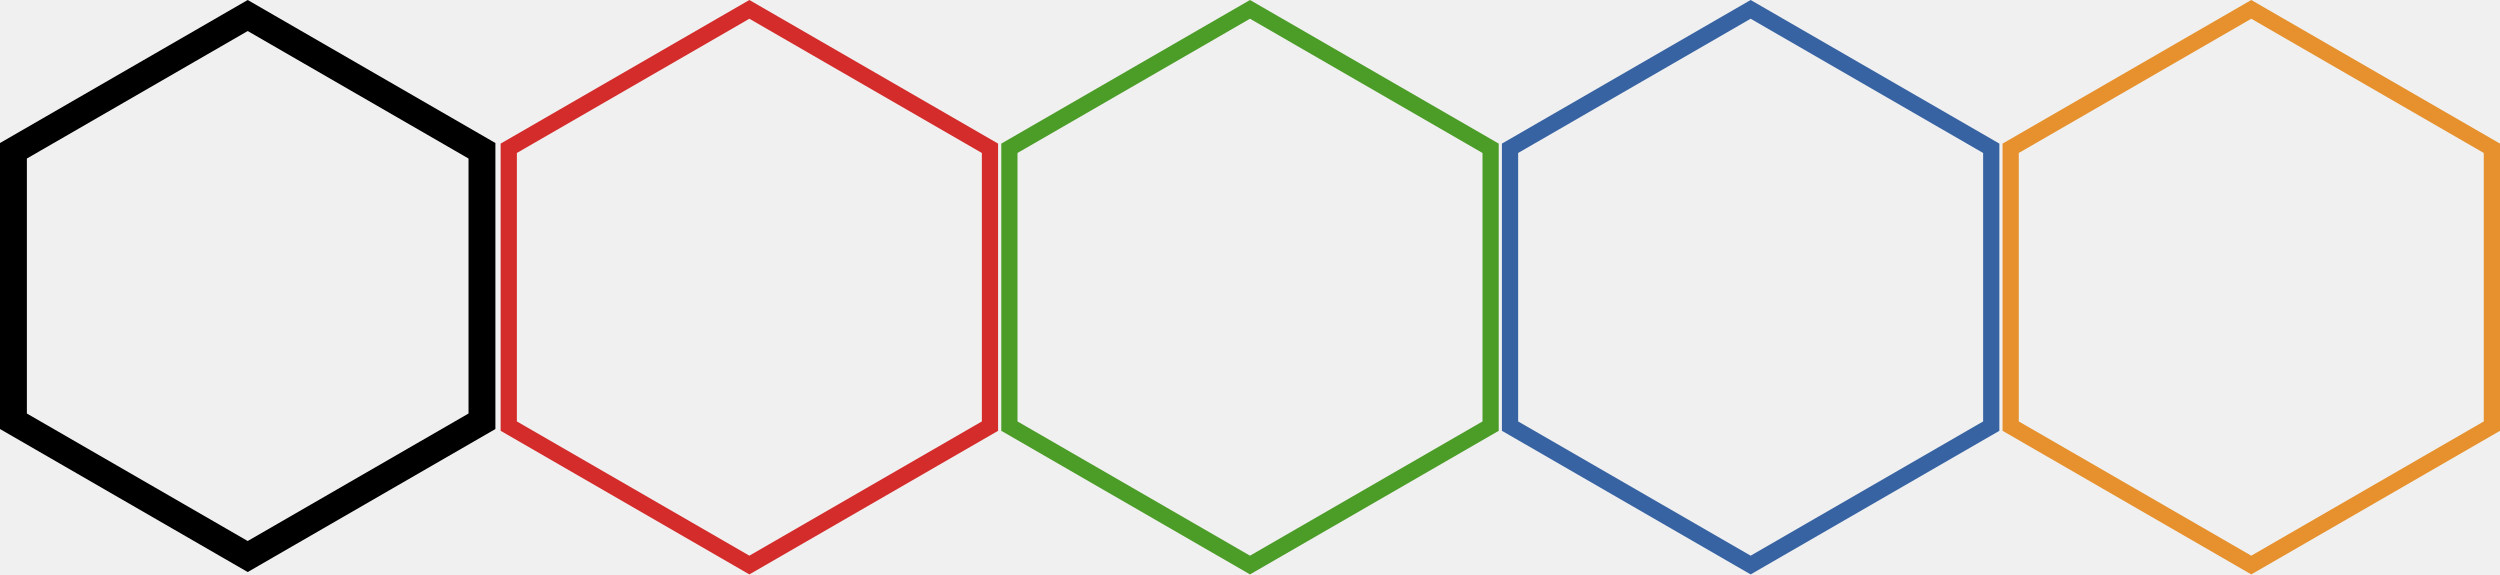
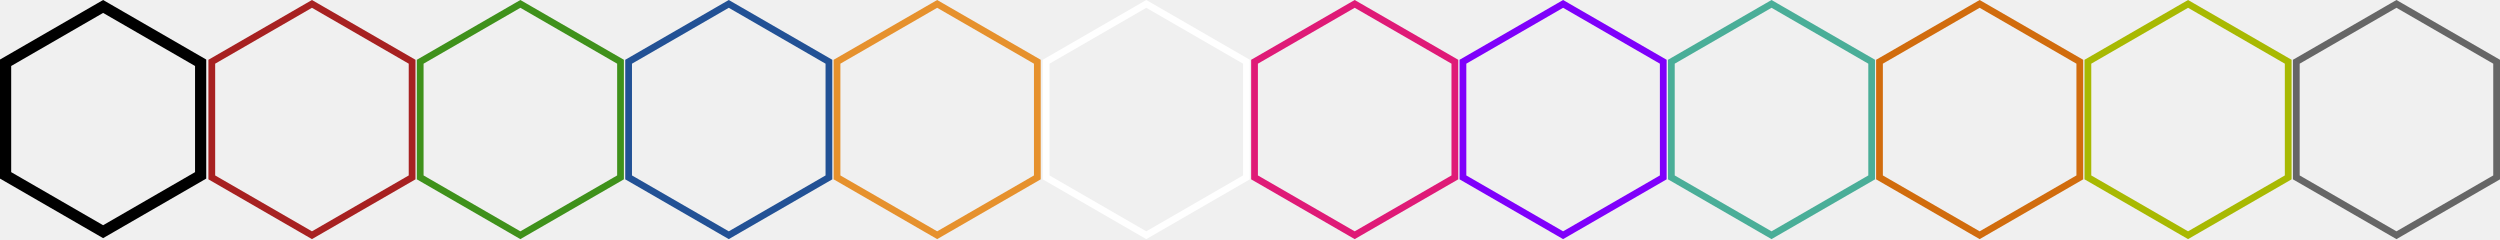
- <svg xmlns="http://www.w3.org/2000/svg" width="564.162mm" height="129.622mm" viewBox="0 0 564.162 129.622" version="1.1" id="svg8">
+ <svg xmlns="http://www.w3.org/2000/svg" width="1355.229mm" height="129.623mm" viewBox="0 0 1355.229 129.623" version="1.1" id="svg8">
  <defs id="defs2">
    <marker orient="auto" refY="0" refX="0" id="Arrow1Lstart" style="overflow:visible">
      <path id="path867" d="M 0,0 5,-5 -12.5,0 5,5 Z" style="fill:#000000;fill-opacity:1;fill-rule:evenodd;stroke:#000000;stroke-width:1pt;stroke-opacity:1" transform="matrix(0.8,0,0,0.8,10,0)" />
    </marker>
  </defs>
-   <g id="layer1" transform="translate(161.2668,61.8302)">
+   <g id="layer1" transform="translate(161.2668,61.83044)">
    <path style="fill:none;fill-opacity:0.941;stroke:#000000;stroke-width:6.065;stroke-linecap:square;stroke-linejoin:miter;stroke-miterlimit:4;stroke-dasharray:none;stroke-opacity:1" id="path846" d="m -105.369,-58.329 52.865,30.522 -2e-6,61.043 -52.865,30.522 -52.865,-30.522 1e-5,-61.043 z" />
-     <path style="fill:none;fill-opacity:0.941;stroke:#3763a3;stroke-width:3.662;stroke-linecap:square;stroke-linejoin:miter;stroke-miterlimit:4;stroke-dasharray:none;stroke-opacity:1" id="path846-3" d="m 233.791,-59.716 54.297,31.349 0,62.697 -54.297,31.349 -54.297,-31.349 0,-62.697 z" />
-     <path style="fill:none;fill-opacity:0.941;stroke:#d42b2b;stroke-width:3.662;stroke-linecap:square;stroke-linejoin:miter;stroke-miterlimit:4;stroke-dasharray:none;stroke-opacity:1" id="path846-6" d="m 7.838,-59.716 54.297,31.349 -10e-7,62.697 -54.297,31.349 -54.297,-31.349 2e-6,-62.697 z" />
-     <path style="fill:none;fill-opacity:0.941;stroke:#4c9c28;stroke-width:3.662;stroke-linecap:square;stroke-linejoin:miter;stroke-miterlimit:4;stroke-dasharray:none;stroke-opacity:1" id="path846-7" d="m 120.814,-59.716 54.297,31.349 -1e-5,62.697 -54.297,31.349 -54.297,-31.349 1e-6,-62.697 z" />
+     <path style="fill:none;fill-opacity:0.941;stroke:#225195;stroke-width:3.662;stroke-linecap:square;stroke-linejoin:miter;stroke-miterlimit:4;stroke-dasharray:none;stroke-opacity:1" id="path846-3" d="m 233.791,-59.716 54.297,31.349 0,62.697 -54.297,31.349 -54.297,-31.349 0,-62.697 z" />
+     <path style="fill:none;fill-opacity:0.941;stroke:#a72121;stroke-width:3.662;stroke-linecap:square;stroke-linejoin:miter;stroke-miterlimit:4;stroke-dasharray:none;stroke-opacity:1" id="path846-6" d="m 7.838,-59.716 54.297,31.349 -10e-7,62.697 -54.297,31.349 -54.297,-31.349 2e-6,-62.697 z" />
+     <path style="fill:none;fill-opacity:0.941;stroke:#3f911b;stroke-width:3.662;stroke-linecap:square;stroke-linejoin:miter;stroke-miterlimit:4;stroke-dasharray:none;stroke-opacity:1" id="path846-7" d="m 120.814,-59.716 54.297,31.349 0,62.697 -54.297,31.349 -54.297,-31.349 10e-7,-62.697 z" />
    <path style="fill:none;fill-opacity:0.941;stroke:#e6912d;stroke-width:3.662;stroke-linecap:square;stroke-linejoin:miter;stroke-miterlimit:4;stroke-dasharray:none;stroke-opacity:1" id="path846-5" d="m 346.767,-59.716 54.297,31.349 -10e-6,62.697 -54.297,31.349 -54.297,-31.349 0,-62.697 z" />
+     <path style="fill:none;fill-opacity:0.941;stroke:#7f00fb;stroke-width:3.662;stroke-linecap:square;stroke-linejoin:miter;stroke-miterlimit:4;stroke-dasharray:none;stroke-opacity:1" id="path846-3-0" d="m 686.077,-59.716 54.297,31.349 0,62.697 -54.297,31.349 -54.297,-31.349 0,-62.697 z" />
+     <path style="fill:none;fill-opacity:0.941;stroke:#ffffff;stroke-width:3.662;stroke-linecap:square;stroke-linejoin:miter;stroke-miterlimit:4;stroke-dasharray:none;stroke-opacity:1" id="path846-6-9" d="m 460.124,-59.716 54.297,31.349 0,62.697 -54.297,31.349 -54.297,-31.349 10e-6,-62.697 z" />
+     <path style="fill:none;fill-opacity:0.941;stroke:#df1a77;stroke-width:3.662;stroke-linecap:square;stroke-linejoin:miter;stroke-miterlimit:4;stroke-dasharray:none;stroke-opacity:1" id="path846-7-3" d="m 573.101,-59.716 54.297,31.349 0,62.697 -54.297,31.349 -54.297,-31.349 0,-62.697 z" />
+     <path style="fill:none;fill-opacity:0.941;stroke:#4aae98;stroke-width:3.662;stroke-linecap:square;stroke-linejoin:miter;stroke-miterlimit:4;stroke-dasharray:none;stroke-opacity:1" id="path846-5-6" d="m 799.054,-59.716 54.297,31.349 0,62.697 -54.297,31.349 -54.297,-31.349 0,-62.697 z" />
+     <path style="fill:none;fill-opacity:0.941;stroke:#666666;stroke-width:3.662;stroke-linecap:square;stroke-linejoin:miter;stroke-miterlimit:4;stroke-dasharray:none;stroke-opacity:1" id="path846-3-06" d="m 1137.835,-59.716 54.297,31.349 0,62.697 -54.297,31.349 -54.297,-31.349 0,-62.697 z" />
+     <path style="fill:none;fill-opacity:0.941;stroke:#d16c0d;stroke-width:3.662;stroke-linecap:square;stroke-linejoin:miter;stroke-miterlimit:4;stroke-dasharray:none;stroke-opacity:1" id="path846-6-2" d="m 911.882,-59.716 54.297,31.349 -1e-5,62.697 -54.297,31.349 -54.297,-31.349 0,-62.697 z" />
+     <path style="fill:none;fill-opacity:0.941;stroke:#a8b902;stroke-width:3.662;stroke-linecap:square;stroke-linejoin:miter;stroke-miterlimit:4;stroke-dasharray:none;stroke-opacity:1" id="path846-7-6" d="m 1024.858,-59.716 54.297,31.349 -10e-5,62.697 -54.297,31.349 -54.297,-31.349 0,-62.697 z" />
  </g>
</svg>
